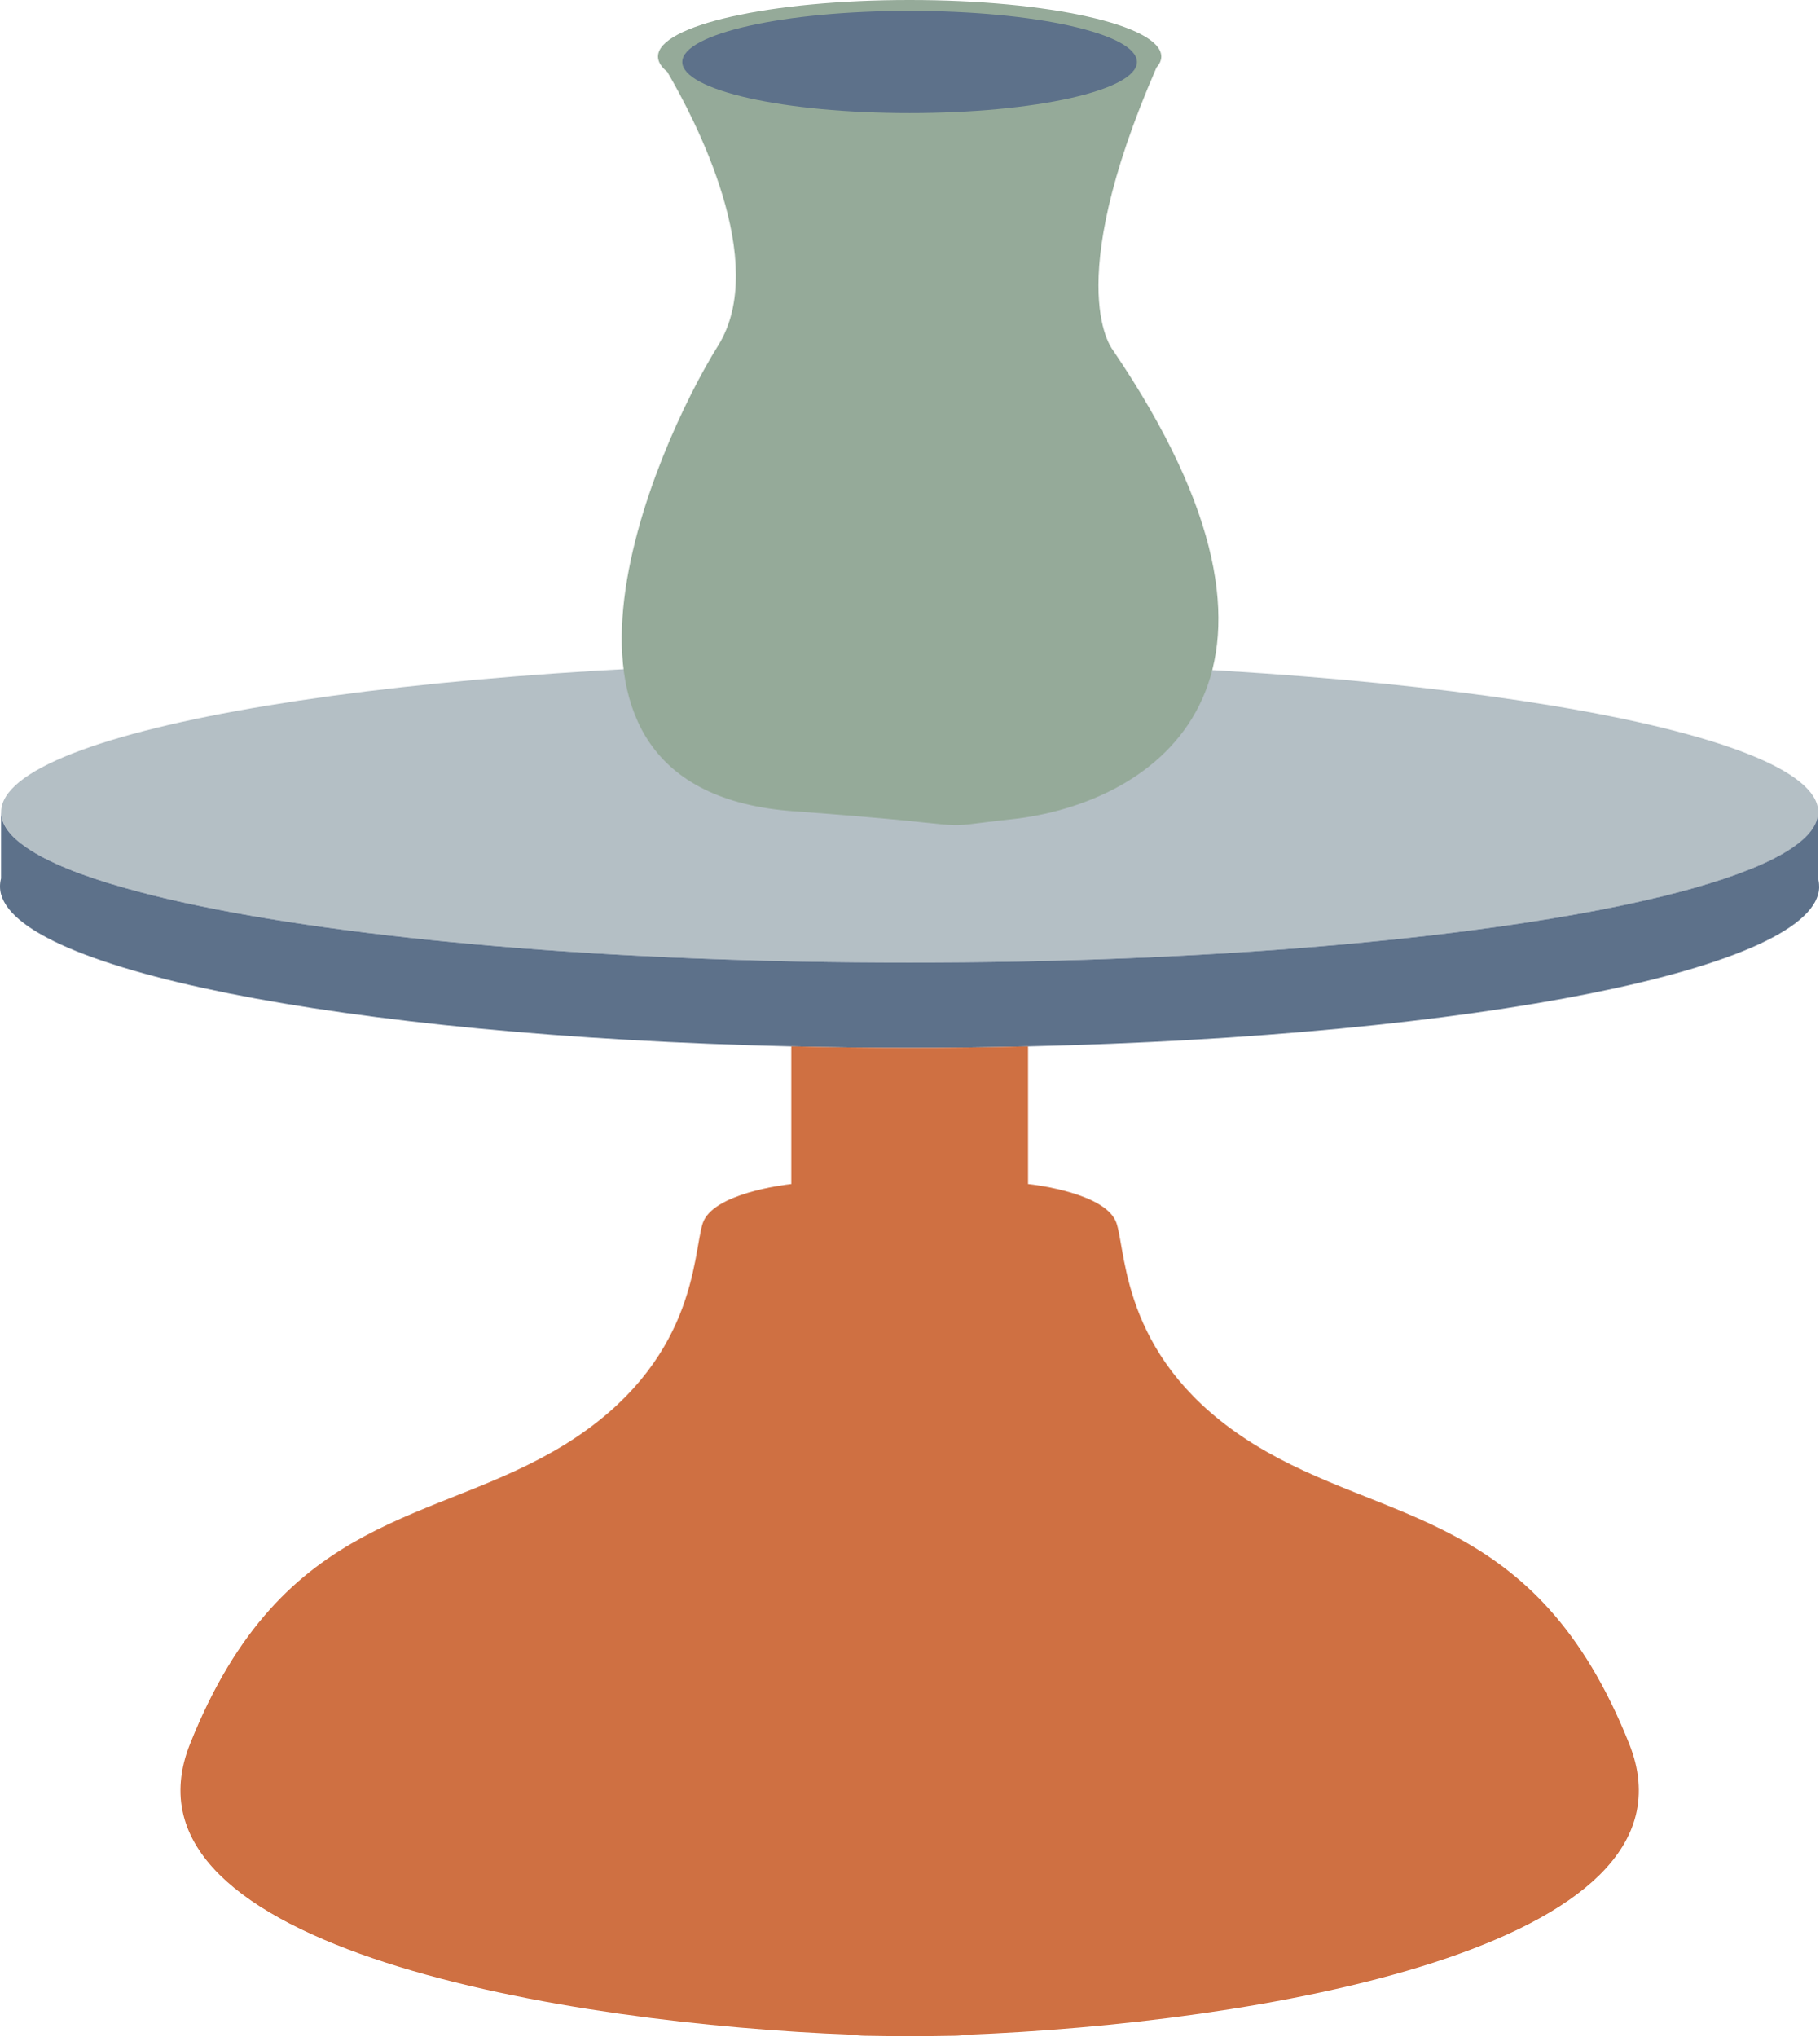
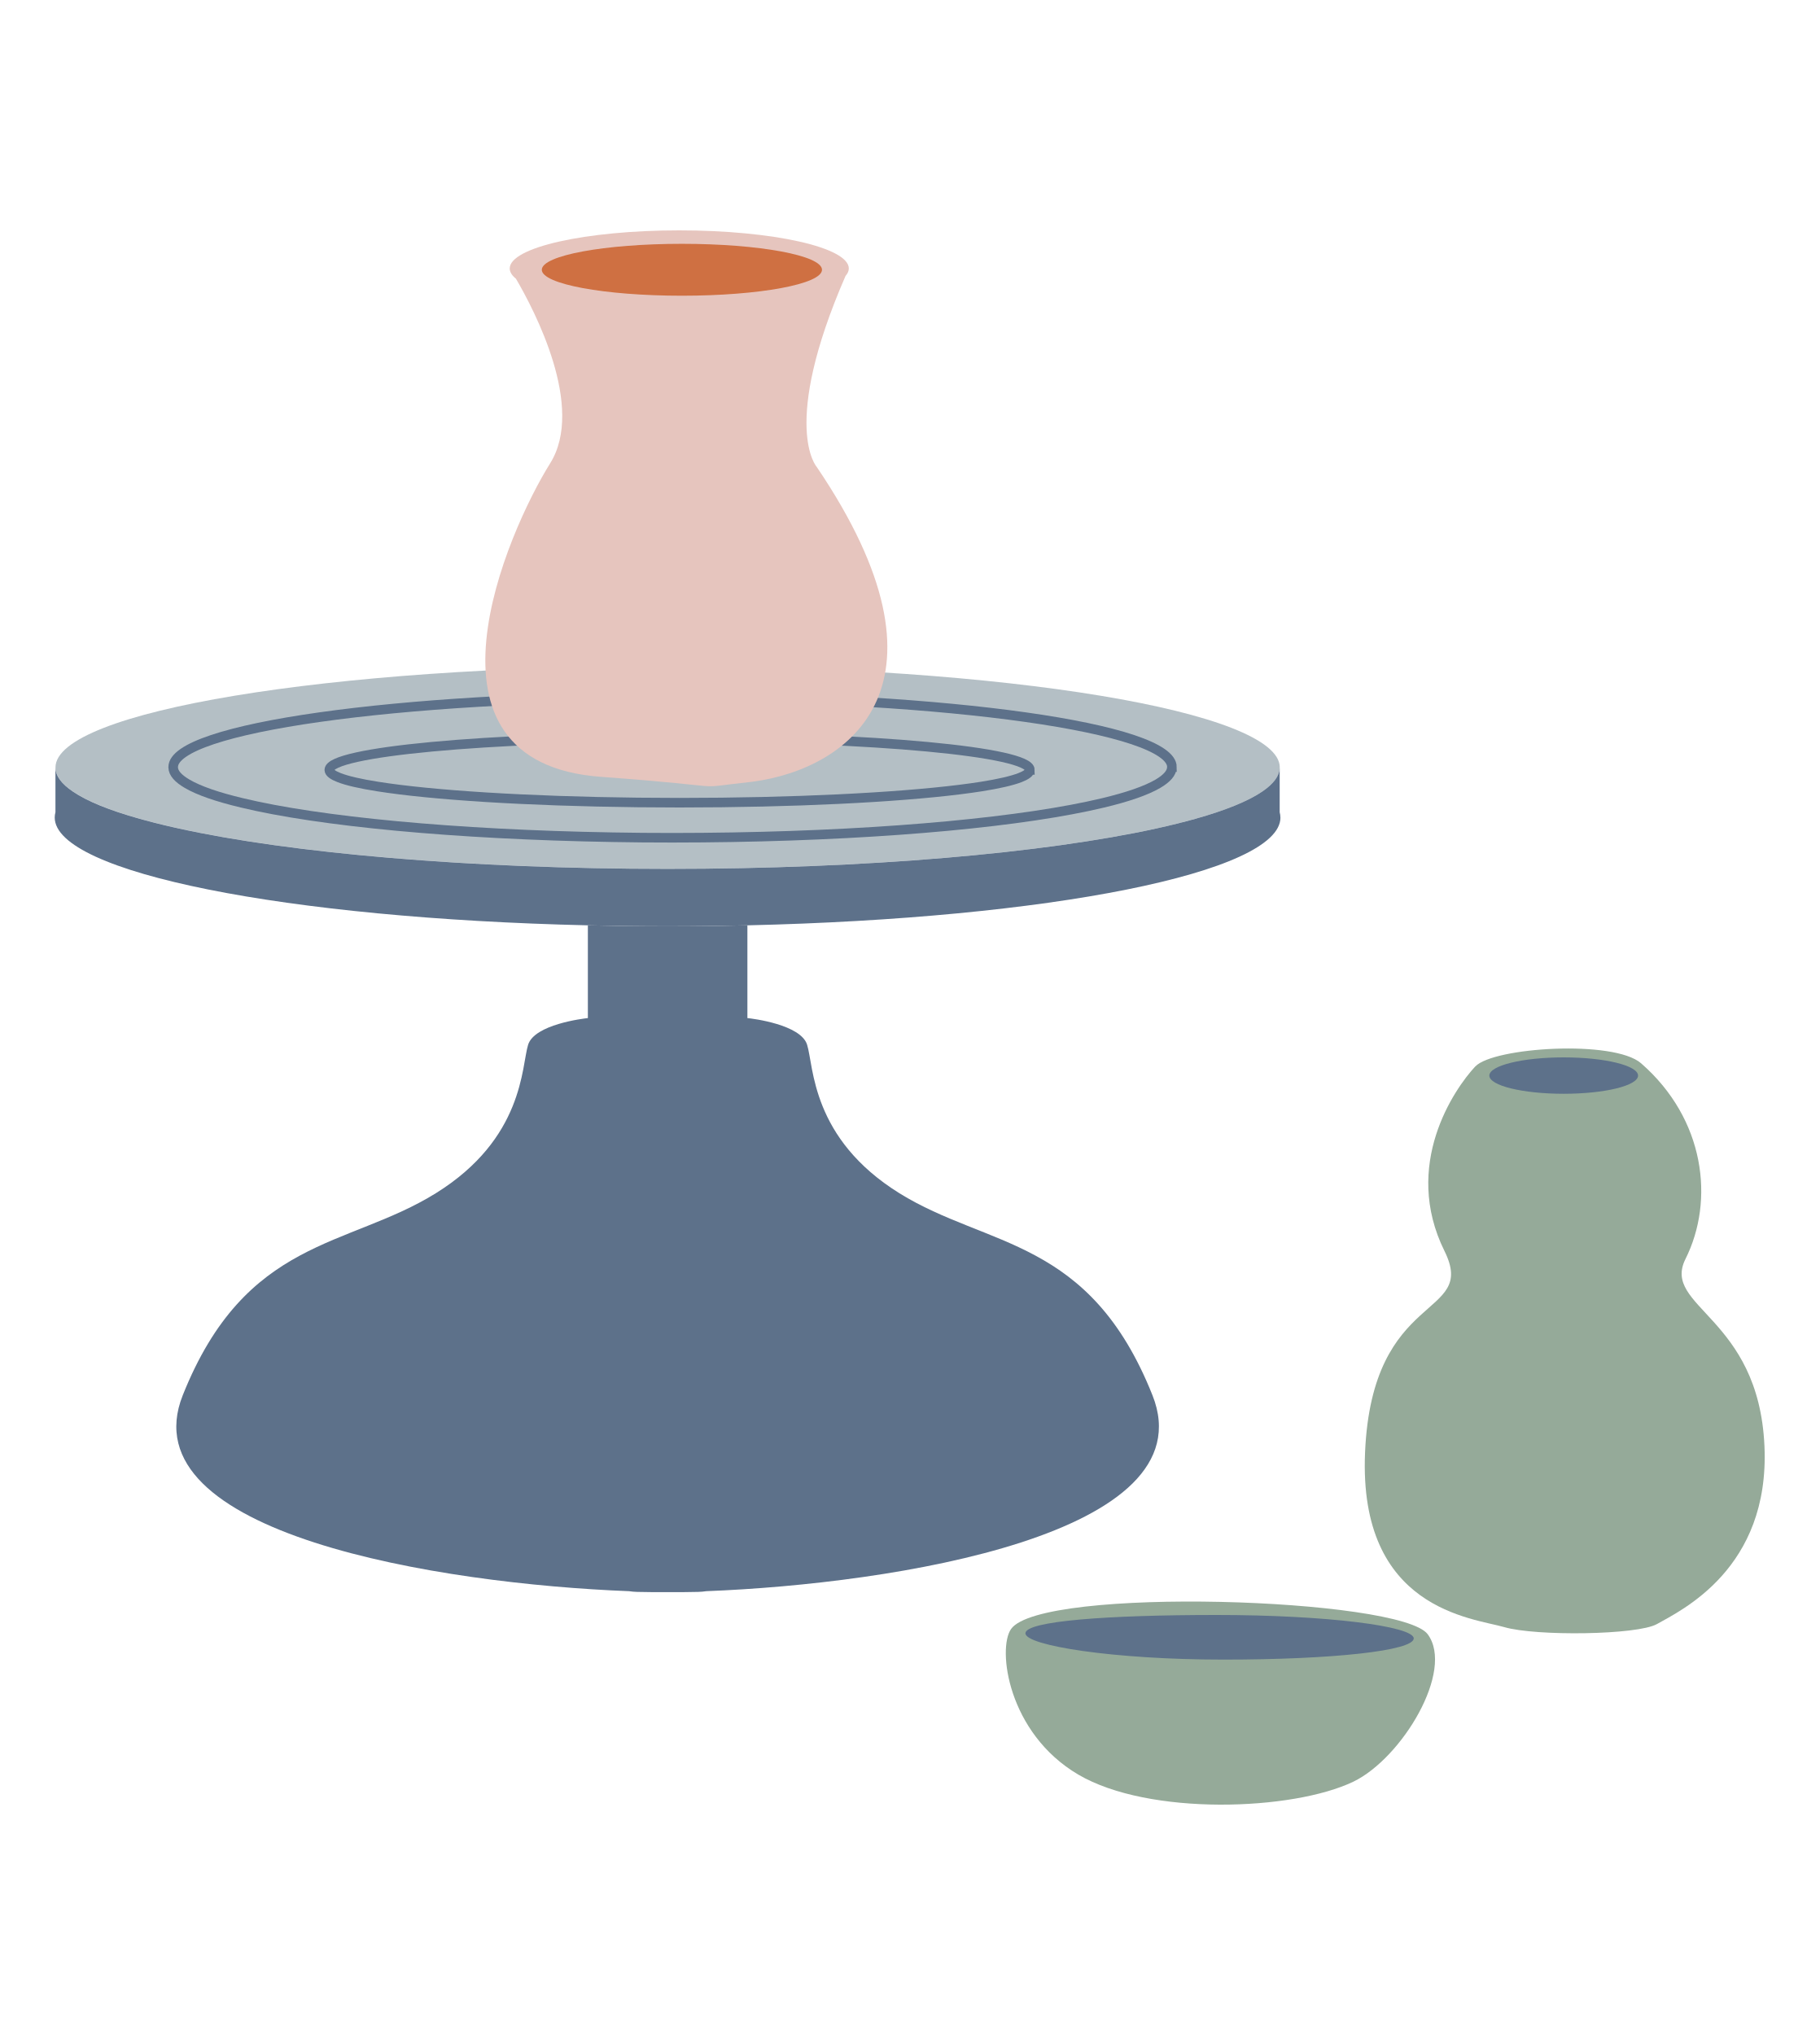
- <svg xmlns="http://www.w3.org/2000/svg" id="Layer_1" width="256" height="286.48" viewBox="0 0 256 286.48">
+ <svg xmlns="http://www.w3.org/2000/svg" id="Layer_1" width="380" height="425" viewBox="0 0 380 425">
  <defs>
-     <style>.cls-1{fill:#b4bfc5;}.cls-2{fill:#cf7042;}.cls-3{fill:#95aa99;}.cls-4{fill:#5d718a;}</style>
+     <style>.cls-1{fill:#e6c5be;}.cls-2{fill:#b4bfc5;}.cls-3{fill:#cf7042;}.cls-4{fill:#95aa99;}.cls-5{fill:#5d718a;}.cls-6{fill:none;stroke:#5d718a;stroke-miterlimit:10;stroke-width:2px;}</style>
  </defs>
  <g id="keramik">
    <g>
-       <path class="cls-1" d="m255.85,114.25s0,.07-.01.1c-.03,1.69-1.28,3.33-3.57,4.89-2.99,2.06-7.77,3.99-14.05,5.74-19.78,5.56-54.41,9.5-94.87,10.3-5.03.1-10.16.15-15.35.15s-10.3-.05-15.32-.15c-40.46-.8-75.11-4.73-94.89-10.3-6.28-1.76-11.06-3.69-14.05-5.74-2.29-1.57-3.54-3.21-3.57-4.89-.01-.03-.01-.07-.01-.1,0-11.7,57.24-21.18,127.85-21.18s127.85,9.49,127.85,21.18Z" />
-       <path class="cls-4" d="m256,124.71c0,11.53-48.51,21.07-111.33,22.51-5.46.13-11.02.2-16.67.2s-11.2-.07-16.65-.2C48.53,145.77,0,136.24,0,124.71c0-.37.05-.74.15-1.12v-9.24h.01c.03,1.69,1.28,3.33,3.57,4.89,2.99,2.06,7.77,3.99,14.05,5.74,19.78,5.57,54.43,9.5,94.89,10.3,5.03.1,10.13.15,15.32.15s10.32-.05,15.35-.15c40.45-.8,75.09-4.74,94.87-10.3,6.28-1.76,11.06-3.69,14.05-5.74,2.29-1.57,3.54-3.21,3.57-4.89h.01v9.24c.1.37.15.74.15,1.12Z" />
-       <path class="cls-2" d="m136.09,286.28c-.56.08-1.12.14-1.71.15-1.95.05-4.1.06-6.36.05-2.27.01-4.41,0-6.38-.05-.58-.01-1.15-.07-1.7-.15-39.34-1.52-104.75-11.93-93.2-40.92,13.15-32.96,34.39-30.73,52.84-42.18,18.45-11.46,17.89-26.54,19.29-31.02,1.33-4.24,11.46-5.46,12.48-5.57v-19.37c5.44.13,11.01.2,16.65.2s11.22-.07,16.67-.2v19.37c1.02.1,11.15,1.33,12.47,5.57,1.41,4.48.84,19.56,19.29,31.02,18.46,11.45,39.71,9.22,52.84,42.18,11.56,29-53.87,39.4-93.19,40.92Z" />
+       <path class="cls-2" d="m267.28,160.27s0,.07-.01.1c-.03,1.69-1.28,3.33-3.57,4.89-2.99,2.06-7.77,3.99-14.05,5.74-19.78,5.56-54.41,9.5-94.87,10.3-5.03.1-10.16.15-15.35.15s-10.3-.05-15.32-.15c-40.46-.8-75.11-4.73-94.89-10.3-6.28-1.76-11.06-3.69-14.05-5.74-2.29-1.57-3.54-3.21-3.57-4.89-.01-.03-.01-.07-.01-.1,0-11.7,57.24-21.18,127.85-21.18s127.85,9.49,127.85,21.18Z" />
+       <path class="cls-6" d="m244.75,160.2s0,.05,0,.07c-.03,1.17-1.04,2.31-2.91,3.41-2.44,1.43-6.34,2.78-11.47,4-16.14,3.87-44.39,6.61-77.39,7.17-4.1.07-8.29.11-12.52.11s-8.4-.03-12.5-.11c-33.01-.56-61.28-3.29-77.41-7.17-5.13-1.22-9.03-2.56-11.47-4-1.87-1.09-2.89-2.23-2.91-3.41,0-.02,0-.05,0-.07,0-8.14,46.7-14.74,104.3-14.74s104.3,6.6,104.3,14.74Z" />
+       <path class="cls-5" d="m267.43,170.74c0,11.53-48.51,21.07-111.33,22.51-5.46.13-11.02.2-16.67.2s-11.2-.07-16.65-.2c-62.82-1.44-111.35-10.98-111.35-22.51,0-.37.05-.74.15-1.12v-9.24h.01c.03,1.69,1.28,3.33,3.57,4.89,2.99,2.06,7.77,3.99,14.05,5.74,19.78,5.57,54.43,9.5,94.89,10.3,5.03.1,10.13.15,15.32.15s10.32-.05,15.35-.15c40.45-.8,75.09-4.74,94.87-10.3,6.28-1.76,11.06-3.69,14.05-5.74,2.29-1.57,3.54-3.21,3.57-4.89h.01v9.24c.1.37.15.74.15,1.12Z" />
+       <path class="cls-5" d="m147.52,332.31c-.56.08-1.12.14-1.71.15-1.95.05-4.1.06-6.36.05-2.27.01-4.41,0-6.38-.05-.58-.01-1.15-.07-1.7-.15-39.34-1.52-104.75-11.93-93.2-40.92,13.15-32.96,34.39-30.73,52.84-42.18,18.45-11.46,17.89-26.54,19.29-31.02,1.33-4.24,11.46-5.46,12.48-5.57v-19.37c5.44.13,11.01.2,16.65.2s11.22-.07,16.67-.2v19.37c1.02.1,11.15,1.33,12.47,5.57,1.41,4.48.84,19.56,19.29,31.02,18.46,11.45,39.71,9.22,52.84,42.18,11.56,29-53.87,39.4-93.19,40.92Z" />
+       <path class="cls-6" d="m215.08,160.79s0,.02,0,.03c-.02.54-.73,1.07-2.04,1.58-1.71.66-4.45,1.29-8.04,1.86-11.32,1.79-31.14,3.07-54.29,3.33-2.88.03-5.81.05-8.78.05s-5.89-.02-8.77-.05c-23.16-.26-42.98-1.53-54.3-3.33-3.6-.57-6.33-1.19-8.04-1.86-1.31-.51-2.02-1.04-2.04-1.58,0-.01,0-.02,0-.03,0-3.78,32.76-6.84,73.16-6.84s73.16,3.06,73.16,6.84Z" />
    </g>
-     <path class="cls-3" d="m156.73,49.42s-7.69-8.46,6.01-39.91c.44-.5.68-1.02.68-1.55C163.41,3.56,147.56,0,128,0s-35.41,3.56-35.41,7.96c0,.74.46,1.46,1.3,2.14,3.85,6.57,14.49,26.82,7.14,38.56-8.85,14.15-30.23,62.49,10.62,65.47,30.03,2.19,17.3,2.57,31.57,1.03,20.64-2.7,44.18-20.43,13.5-65.74Z" />
-     <ellipse class="cls-4" cx="128" cy="8.72" rx="31.99" ry="7.19" />
+     <path class="cls-1" d="m170.59,97.53s-7.69-8.46,6.01-39.91c.44-.5.68-1.02.68-1.55,0-4.4-15.85-7.96-35.41-7.96s-35.41,3.56-35.41,7.96c0,.74.46,1.46,1.3,2.14,3.85,6.57,14.49,26.82,7.14,38.56-8.85,14.15-30.23,62.49,10.62,65.47,30.03,2.19,17.3,2.57,31.57,1.03,20.64-2.7,44.18-20.43,13.5-65.74Z" />
+     <ellipse class="cls-3" cx="142.42" cy="56.34" rx="29.26" ry="5.42" />
+   </g>
+   <g>
+     <path class="cls-4" d="m308.14,222.7c-4.44,4.75-15.33,20.62-6.45,38.57,7.03,14.21-15.13,7.78-16.59,42.1-1.4,32.81,22.5,34.53,29.09,36.45s27.79,1.67,31.89-.65c4.99-2.83,23.58-11.52,22.44-37.15-1.21-27.14-21.55-28.99-16.49-39.1,6.11-12.21,4.08-29.2-9.27-40.85-5.7-4.98-30.89-3.34-34.62.65Z" />
+     <ellipse class="cls-5" cx="326.59" cy="224.63" rx="15.53" ry="3.8" />
+   </g>
+   <g>
+     <path class="cls-4" d="m211.16,340.22c-2.87,4.11-.7,21.71,14.04,30.39,14.74,8.68,44.8,7.58,57.49,1.47,10.16-4.94,21.12-23.18,15.5-30.77-5.61-7.6-80.75-10.07-87.03-1.09Z" />
+     <path class="cls-5" d="m295.27,342.17c0,2.57-16.83,4.43-39.74,4.43s-41.36-2.93-41.36-5.49,17.02-3.83,39.93-3.83,41.17,2.34,41.17,4.9Z" />
  </g>
</svg>
